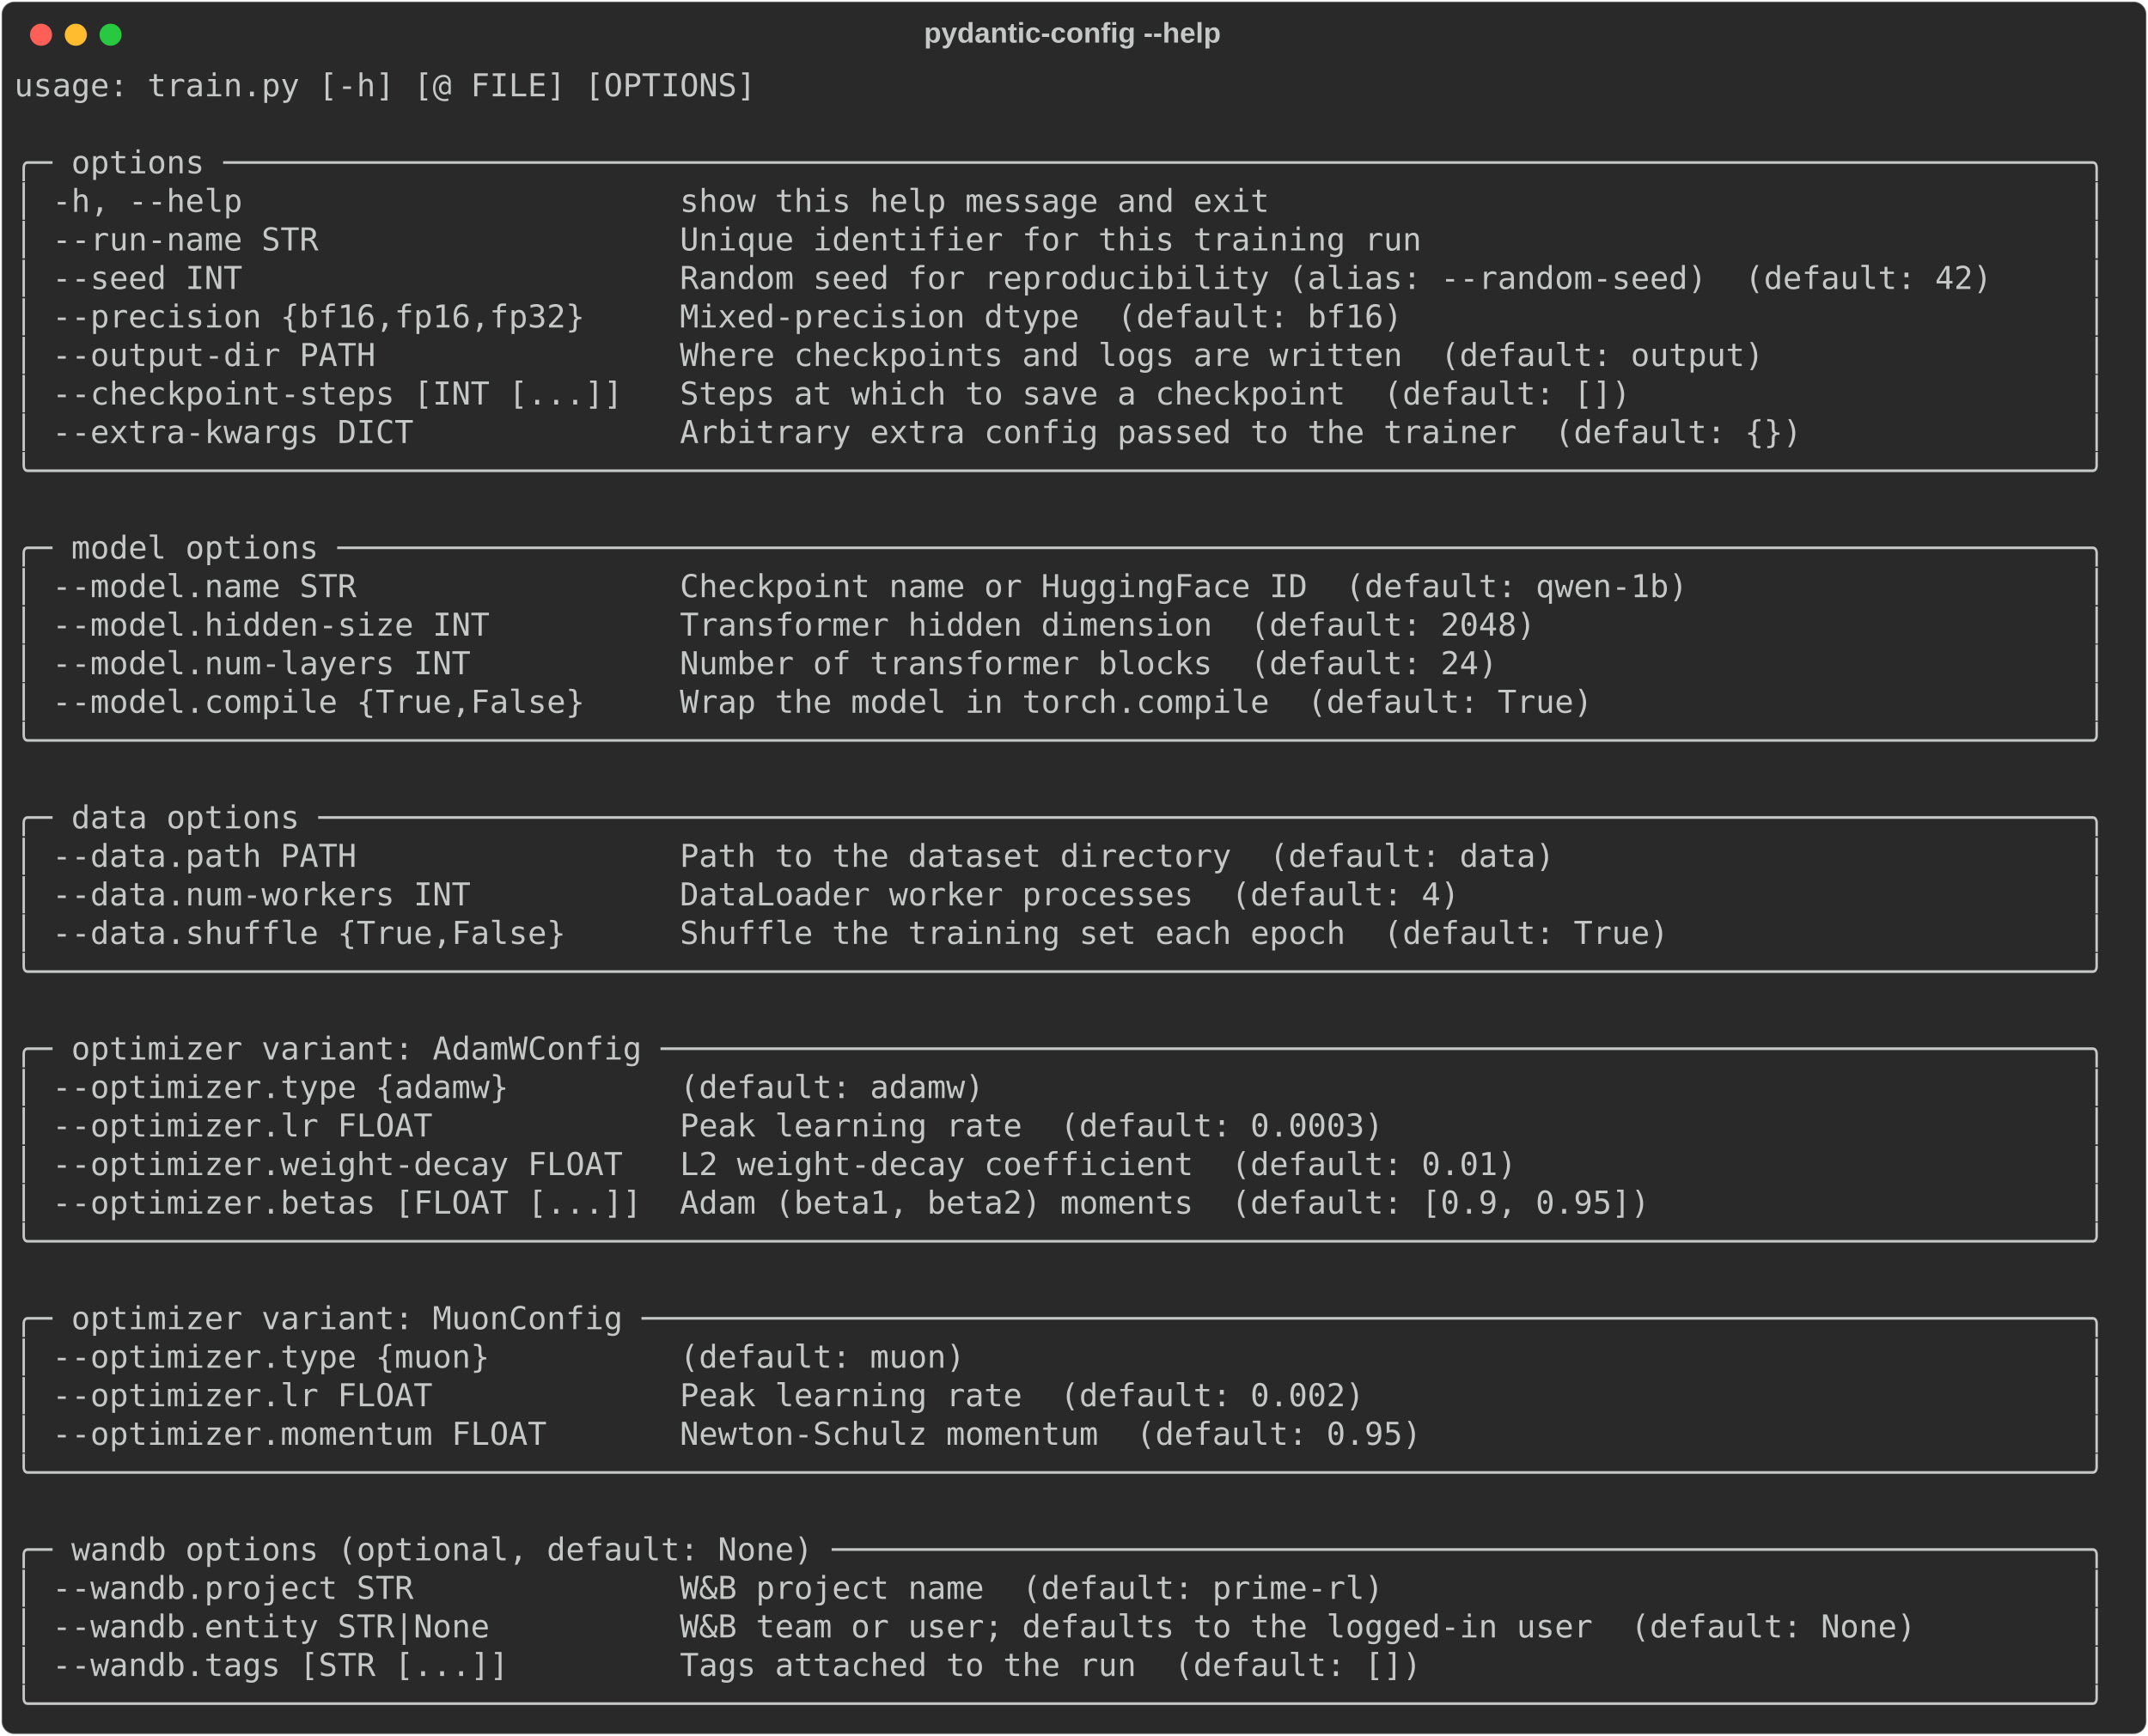
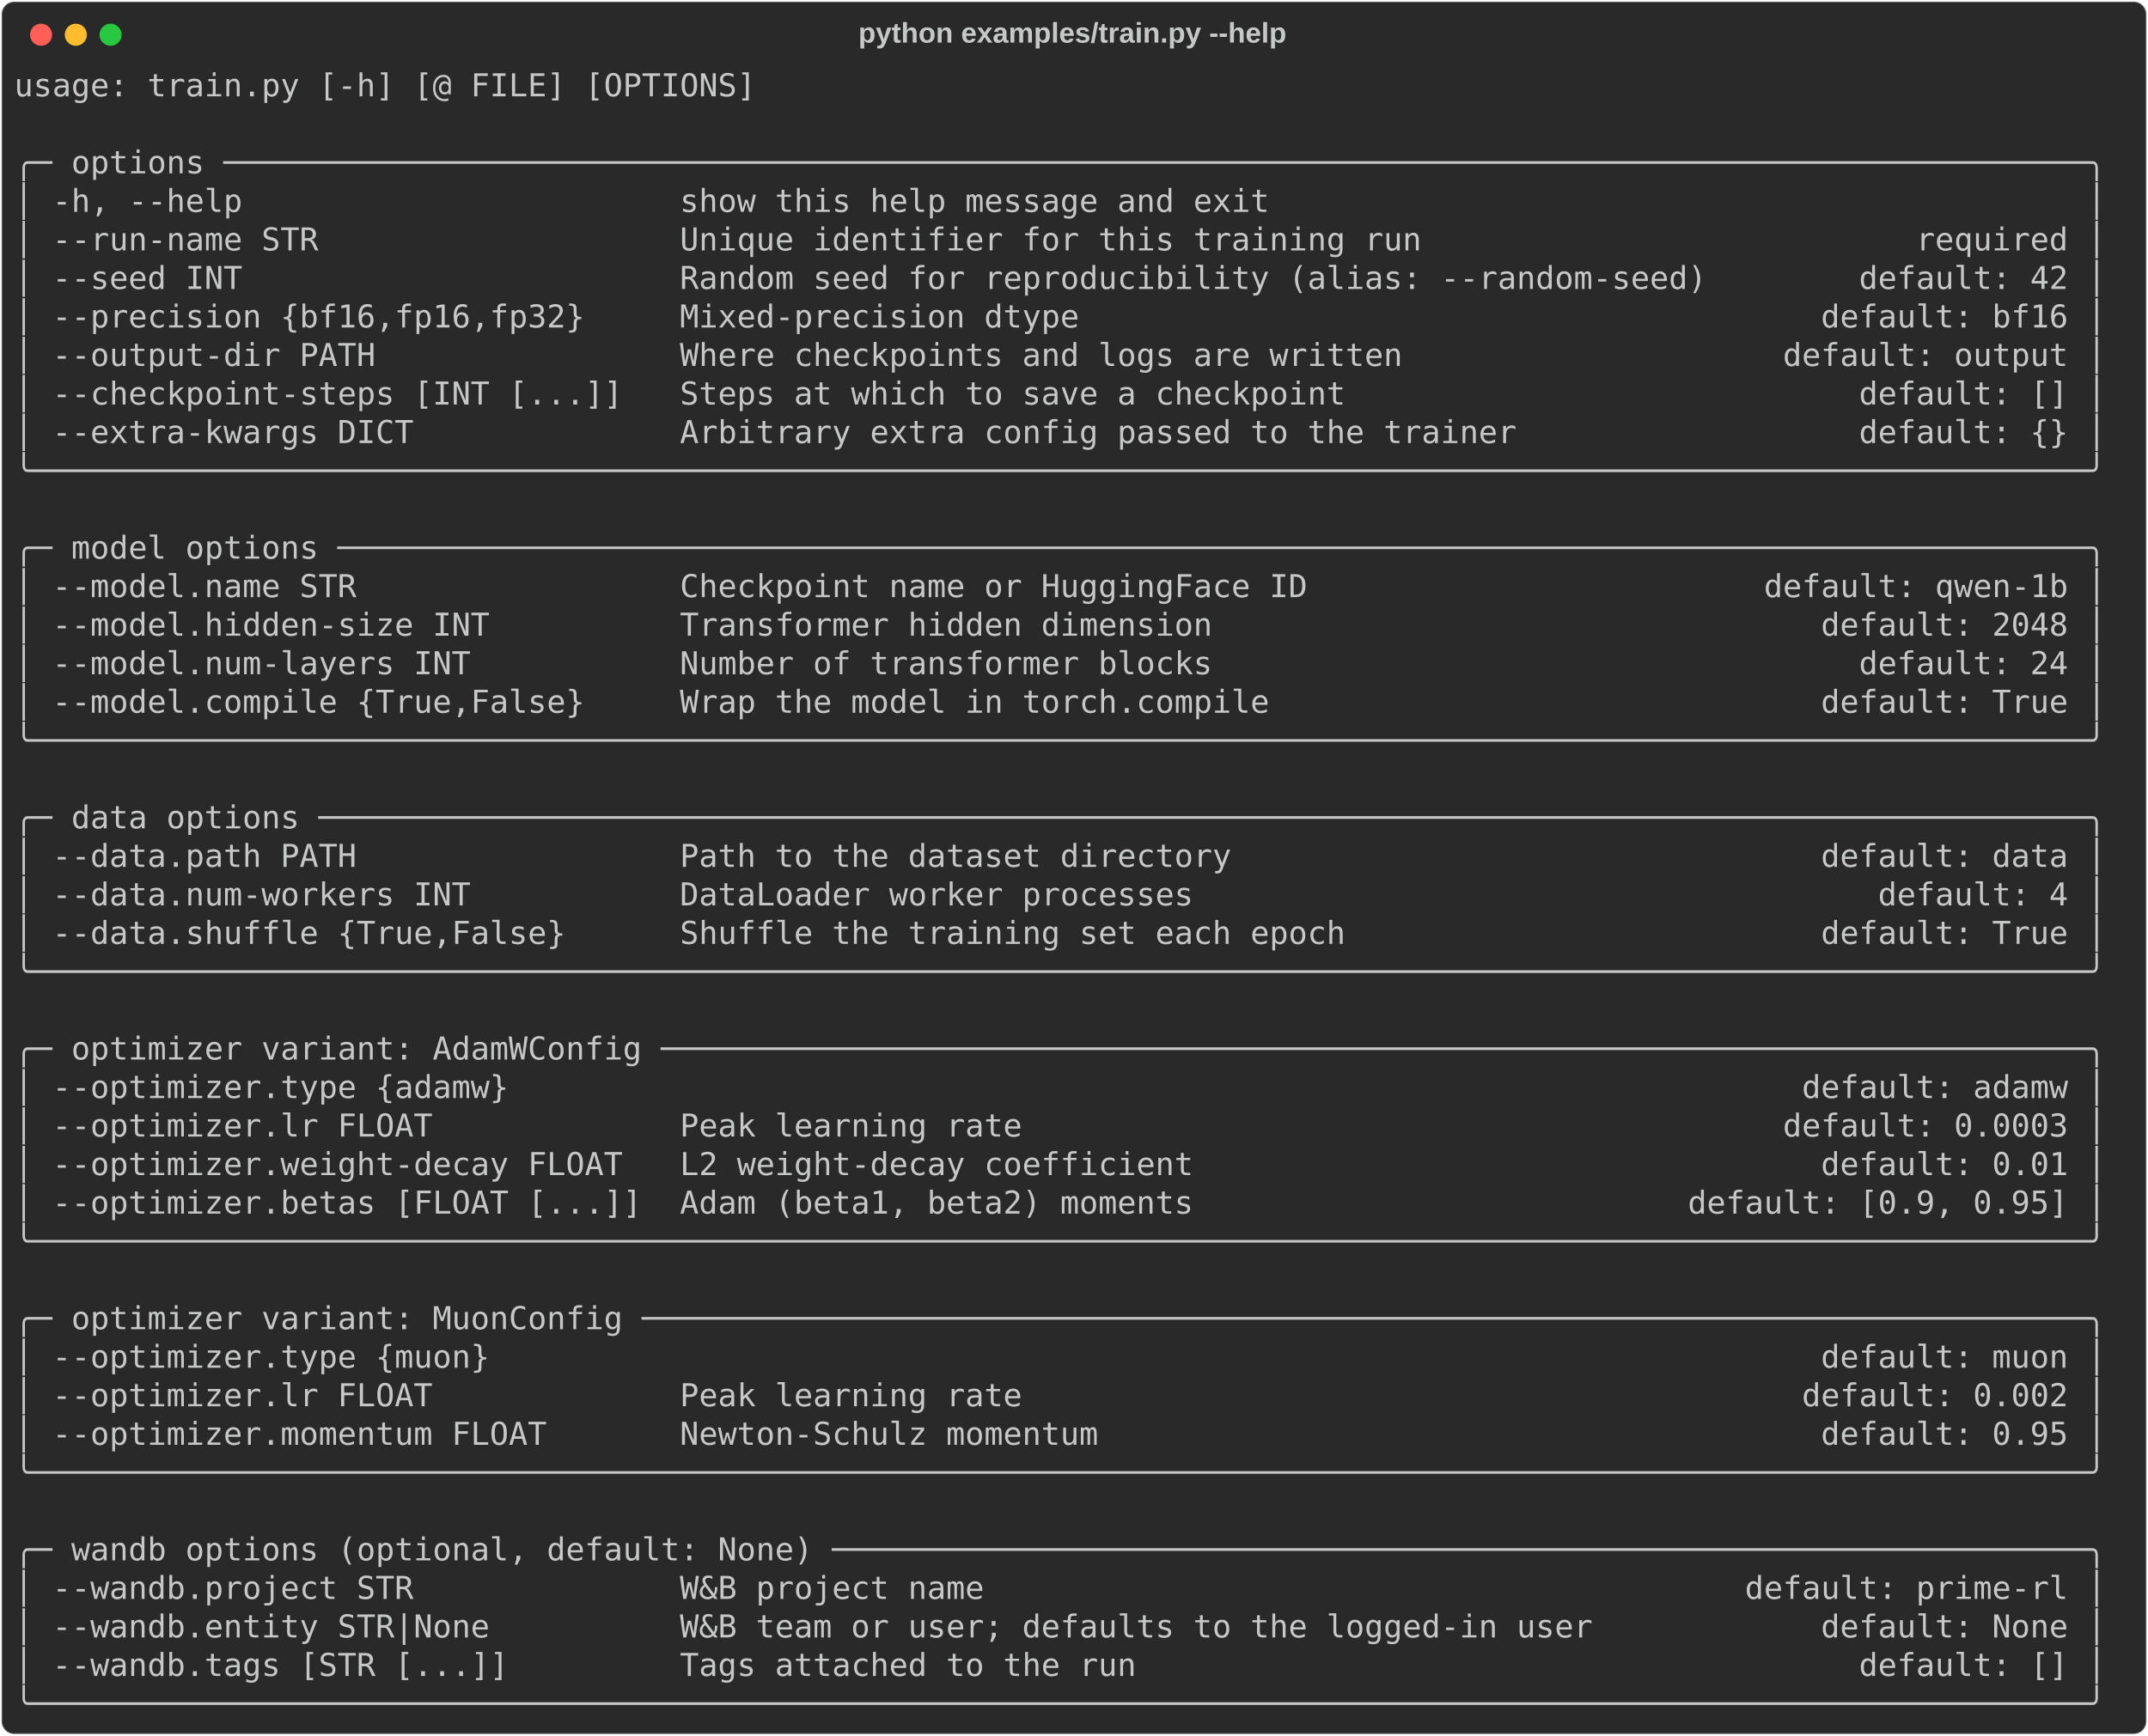
<svg xmlns="http://www.w3.org/2000/svg" class="rich-terminal" viewBox="0 0 1360 1099.2">
  <style>

    @font-face {
        font-family: "Fira Code";
        src: local("FiraCode-Regular"),
                url("https://cdnjs.cloudflare.com/ajax/libs/firacode/6.2.0/woff2/FiraCode-Regular.woff2") format("woff2"),
                url("https://cdnjs.cloudflare.com/ajax/libs/firacode/6.2.0/woff/FiraCode-Regular.woff") format("woff");
        font-style: normal;
        font-weight: 400;
    }
    @font-face {
        font-family: "Fira Code";
        src: local("FiraCode-Bold"),
                url("https://cdnjs.cloudflare.com/ajax/libs/firacode/6.2.0/woff2/FiraCode-Bold.woff2") format("woff2"),
                url("https://cdnjs.cloudflare.com/ajax/libs/firacode/6.2.0/woff/FiraCode-Bold.woff") format("woff");
        font-style: bold;
        font-weight: 700;
    }

-     .terminal-1500808924-matrix {
+     .terminal-2195950413-matrix {
        font-family: Fira Code, monospace;
        font-size: 20px;
        line-height: 24.4px;
        font-variant-east-asian: full-width;
    }

-     .terminal-1500808924-title {
+     .terminal-2195950413-title {
        font-size: 18px;
        font-weight: bold;
        font-family: arial;
    }

-     .terminal-1500808924-r1 { fill: #c5c8c6 }
+     .terminal-2195950413-r1 { fill: #c5c8c6 }
    </style>
  <defs>
-     <clipPath id="terminal-1500808924-clip-terminal">
+     <clipPath id="terminal-2195950413-clip-terminal">
      <rect x="0" y="0" width="1341.0" height="1048.2" />
    </clipPath>
-     <clipPath id="terminal-1500808924-line-0">
+     <clipPath id="terminal-2195950413-line-0">
      <rect x="0" y="1.5" width="1342" height="24.65" />
    </clipPath>
-     <clipPath id="terminal-1500808924-line-1">
+     <clipPath id="terminal-2195950413-line-1">
      <rect x="0" y="25.9" width="1342" height="24.65" />
    </clipPath>
-     <clipPath id="terminal-1500808924-line-2">
+     <clipPath id="terminal-2195950413-line-2">
      <rect x="0" y="50.3" width="1342" height="24.65" />
    </clipPath>
-     <clipPath id="terminal-1500808924-line-3">
+     <clipPath id="terminal-2195950413-line-3">
      <rect x="0" y="74.7" width="1342" height="24.65" />
    </clipPath>
-     <clipPath id="terminal-1500808924-line-4">
+     <clipPath id="terminal-2195950413-line-4">
      <rect x="0" y="99.1" width="1342" height="24.65" />
    </clipPath>
-     <clipPath id="terminal-1500808924-line-5">
+     <clipPath id="terminal-2195950413-line-5">
      <rect x="0" y="123.5" width="1342" height="24.65" />
    </clipPath>
-     <clipPath id="terminal-1500808924-line-6">
+     <clipPath id="terminal-2195950413-line-6">
      <rect x="0" y="147.9" width="1342" height="24.65" />
    </clipPath>
-     <clipPath id="terminal-1500808924-line-7">
+     <clipPath id="terminal-2195950413-line-7">
      <rect x="0" y="172.3" width="1342" height="24.65" />
    </clipPath>
-     <clipPath id="terminal-1500808924-line-8">
+     <clipPath id="terminal-2195950413-line-8">
      <rect x="0" y="196.7" width="1342" height="24.65" />
    </clipPath>
-     <clipPath id="terminal-1500808924-line-9">
+     <clipPath id="terminal-2195950413-line-9">
      <rect x="0" y="221.1" width="1342" height="24.65" />
    </clipPath>
-     <clipPath id="terminal-1500808924-line-10">
+     <clipPath id="terminal-2195950413-line-10">
      <rect x="0" y="245.5" width="1342" height="24.65" />
    </clipPath>
-     <clipPath id="terminal-1500808924-line-11">
+     <clipPath id="terminal-2195950413-line-11">
      <rect x="0" y="269.9" width="1342" height="24.65" />
    </clipPath>
-     <clipPath id="terminal-1500808924-line-12">
+     <clipPath id="terminal-2195950413-line-12">
      <rect x="0" y="294.3" width="1342" height="24.65" />
    </clipPath>
-     <clipPath id="terminal-1500808924-line-13">
+     <clipPath id="terminal-2195950413-line-13">
      <rect x="0" y="318.7" width="1342" height="24.65" />
    </clipPath>
-     <clipPath id="terminal-1500808924-line-14">
+     <clipPath id="terminal-2195950413-line-14">
      <rect x="0" y="343.1" width="1342" height="24.65" />
    </clipPath>
-     <clipPath id="terminal-1500808924-line-15">
+     <clipPath id="terminal-2195950413-line-15">
      <rect x="0" y="367.5" width="1342" height="24.65" />
    </clipPath>
-     <clipPath id="terminal-1500808924-line-16">
+     <clipPath id="terminal-2195950413-line-16">
      <rect x="0" y="391.9" width="1342" height="24.65" />
    </clipPath>
-     <clipPath id="terminal-1500808924-line-17">
+     <clipPath id="terminal-2195950413-line-17">
      <rect x="0" y="416.3" width="1342" height="24.65" />
    </clipPath>
-     <clipPath id="terminal-1500808924-line-18">
+     <clipPath id="terminal-2195950413-line-18">
      <rect x="0" y="440.7" width="1342" height="24.65" />
    </clipPath>
-     <clipPath id="terminal-1500808924-line-19">
+     <clipPath id="terminal-2195950413-line-19">
      <rect x="0" y="465.1" width="1342" height="24.65" />
    </clipPath>
-     <clipPath id="terminal-1500808924-line-20">
+     <clipPath id="terminal-2195950413-line-20">
      <rect x="0" y="489.5" width="1342" height="24.65" />
    </clipPath>
-     <clipPath id="terminal-1500808924-line-21">
+     <clipPath id="terminal-2195950413-line-21">
      <rect x="0" y="513.9" width="1342" height="24.65" />
    </clipPath>
-     <clipPath id="terminal-1500808924-line-22">
+     <clipPath id="terminal-2195950413-line-22">
      <rect x="0" y="538.3" width="1342" height="24.65" />
    </clipPath>
-     <clipPath id="terminal-1500808924-line-23">
+     <clipPath id="terminal-2195950413-line-23">
      <rect x="0" y="562.7" width="1342" height="24.65" />
    </clipPath>
-     <clipPath id="terminal-1500808924-line-24">
+     <clipPath id="terminal-2195950413-line-24">
      <rect x="0" y="587.1" width="1342" height="24.65" />
    </clipPath>
-     <clipPath id="terminal-1500808924-line-25">
+     <clipPath id="terminal-2195950413-line-25">
      <rect x="0" y="611.5" width="1342" height="24.65" />
    </clipPath>
-     <clipPath id="terminal-1500808924-line-26">
+     <clipPath id="terminal-2195950413-line-26">
      <rect x="0" y="635.9" width="1342" height="24.65" />
    </clipPath>
-     <clipPath id="terminal-1500808924-line-27">
+     <clipPath id="terminal-2195950413-line-27">
      <rect x="0" y="660.3" width="1342" height="24.65" />
    </clipPath>
-     <clipPath id="terminal-1500808924-line-28">
+     <clipPath id="terminal-2195950413-line-28">
      <rect x="0" y="684.7" width="1342" height="24.65" />
    </clipPath>
-     <clipPath id="terminal-1500808924-line-29">
+     <clipPath id="terminal-2195950413-line-29">
      <rect x="0" y="709.1" width="1342" height="24.65" />
    </clipPath>
-     <clipPath id="terminal-1500808924-line-30">
+     <clipPath id="terminal-2195950413-line-30">
      <rect x="0" y="733.5" width="1342" height="24.65" />
    </clipPath>
-     <clipPath id="terminal-1500808924-line-31">
+     <clipPath id="terminal-2195950413-line-31">
      <rect x="0" y="757.9" width="1342" height="24.65" />
    </clipPath>
-     <clipPath id="terminal-1500808924-line-32">
+     <clipPath id="terminal-2195950413-line-32">
      <rect x="0" y="782.3" width="1342" height="24.65" />
    </clipPath>
-     <clipPath id="terminal-1500808924-line-33">
+     <clipPath id="terminal-2195950413-line-33">
      <rect x="0" y="806.7" width="1342" height="24.65" />
    </clipPath>
-     <clipPath id="terminal-1500808924-line-34">
+     <clipPath id="terminal-2195950413-line-34">
      <rect x="0" y="831.1" width="1342" height="24.65" />
    </clipPath>
-     <clipPath id="terminal-1500808924-line-35">
+     <clipPath id="terminal-2195950413-line-35">
      <rect x="0" y="855.5" width="1342" height="24.65" />
    </clipPath>
-     <clipPath id="terminal-1500808924-line-36">
+     <clipPath id="terminal-2195950413-line-36">
      <rect x="0" y="879.9" width="1342" height="24.65" />
    </clipPath>
-     <clipPath id="terminal-1500808924-line-37">
+     <clipPath id="terminal-2195950413-line-37">
      <rect x="0" y="904.3" width="1342" height="24.65" />
    </clipPath>
-     <clipPath id="terminal-1500808924-line-38">
+     <clipPath id="terminal-2195950413-line-38">
      <rect x="0" y="928.7" width="1342" height="24.65" />
    </clipPath>
-     <clipPath id="terminal-1500808924-line-39">
+     <clipPath id="terminal-2195950413-line-39">
      <rect x="0" y="953.1" width="1342" height="24.65" />
    </clipPath>
-     <clipPath id="terminal-1500808924-line-40">
+     <clipPath id="terminal-2195950413-line-40">
      <rect x="0" y="977.5" width="1342" height="24.65" />
    </clipPath>
-     <clipPath id="terminal-1500808924-line-41">
+     <clipPath id="terminal-2195950413-line-41">
      <rect x="0" y="1001.9" width="1342" height="24.65" />
    </clipPath>
  </defs>
  <rect fill="#292929" stroke="rgba(255,255,255,0.35)" stroke-width="1" x="1" y="1" width="1358" height="1097.2" rx="8" />
-   <text class="terminal-1500808924-title" fill="#c5c8c6" text-anchor="middle" x="679" y="27">pydantic-config --help</text>
+   <text class="terminal-2195950413-title" fill="#c5c8c6" text-anchor="middle" x="679" y="27">python examples/train.py --help</text>
  <g transform="translate(26,22)">
    <circle cx="0" cy="0" r="7" fill="#ff5f57" />
    <circle cx="22" cy="0" r="7" fill="#febc2e" />
    <circle cx="44" cy="0" r="7" fill="#28c840" />
  </g>
-   <g transform="translate(9, 41)" clip-path="url(#terminal-1500808924-clip-terminal)">
-     <g class="terminal-1500808924-matrix">
-       <text class="terminal-1500808924-r1" x="0" y="20" textLength="475.8" clip-path="url(#terminal-1500808924-line-0)">usage: train.py [-h] [@ FILE] [OPTIONS]</text>
-       <text class="terminal-1500808924-r1" x="1342" y="20" textLength="12.2" clip-path="url(#terminal-1500808924-line-0)">
- </text>
-       <text class="terminal-1500808924-r1" x="1342" y="44.4" textLength="12.2" clip-path="url(#terminal-1500808924-line-1)">
- </text>
-       <text class="terminal-1500808924-r1" x="0" y="68.8" textLength="1342" clip-path="url(#terminal-1500808924-line-2)">╭─ options ──────────────────────────────────────────────────────────────────────────────────────────────────╮</text>
-       <text class="terminal-1500808924-r1" x="1342" y="68.8" textLength="12.2" clip-path="url(#terminal-1500808924-line-2)">
- </text>
-       <text class="terminal-1500808924-r1" x="0" y="93.2" textLength="1342" clip-path="url(#terminal-1500808924-line-3)">│ -h, --help                       show this help message and exit                                           │</text>
-       <text class="terminal-1500808924-r1" x="1342" y="93.2" textLength="12.2" clip-path="url(#terminal-1500808924-line-3)">
- </text>
-       <text class="terminal-1500808924-r1" x="0" y="117.6" textLength="1342" clip-path="url(#terminal-1500808924-line-4)">│ --run-name STR                   Unique identifier for this training run                                   │</text>
-       <text class="terminal-1500808924-r1" x="1342" y="117.6" textLength="12.2" clip-path="url(#terminal-1500808924-line-4)">
- </text>
-       <text class="terminal-1500808924-r1" x="0" y="142" textLength="1342" clip-path="url(#terminal-1500808924-line-5)">│ --seed INT                       Random seed for reproducibility (alias: --random-seed)  (default: 42)     │</text>
-       <text class="terminal-1500808924-r1" x="1342" y="142" textLength="12.2" clip-path="url(#terminal-1500808924-line-5)">
- </text>
-       <text class="terminal-1500808924-r1" x="0" y="166.4" textLength="1342" clip-path="url(#terminal-1500808924-line-6)">│ --precision {bf16,fp16,fp32}     Mixed-precision dtype  (default: bf16)                                    │</text>
-       <text class="terminal-1500808924-r1" x="1342" y="166.4" textLength="12.2" clip-path="url(#terminal-1500808924-line-6)">
- </text>
-       <text class="terminal-1500808924-r1" x="0" y="190.8" textLength="1342" clip-path="url(#terminal-1500808924-line-7)">│ --output-dir PATH                Where checkpoints and logs are written  (default: output)                 │</text>
-       <text class="terminal-1500808924-r1" x="1342" y="190.8" textLength="12.2" clip-path="url(#terminal-1500808924-line-7)">
- </text>
-       <text class="terminal-1500808924-r1" x="0" y="215.2" textLength="1342" clip-path="url(#terminal-1500808924-line-8)">│ --checkpoint-steps [INT [...]]   Steps at which to save a checkpoint  (default: [])                        │</text>
-       <text class="terminal-1500808924-r1" x="1342" y="215.2" textLength="12.2" clip-path="url(#terminal-1500808924-line-8)">
- </text>
-       <text class="terminal-1500808924-r1" x="0" y="239.6" textLength="1342" clip-path="url(#terminal-1500808924-line-9)">│ --extra-kwargs DICT              Arbitrary extra config passed to the trainer  (default: {})               │</text>
-       <text class="terminal-1500808924-r1" x="1342" y="239.6" textLength="12.2" clip-path="url(#terminal-1500808924-line-9)">
- </text>
-       <text class="terminal-1500808924-r1" x="0" y="264" textLength="1342" clip-path="url(#terminal-1500808924-line-10)">╰────────────────────────────────────────────────────────────────────────────────────────────────────────────╯</text>
-       <text class="terminal-1500808924-r1" x="1342" y="264" textLength="12.2" clip-path="url(#terminal-1500808924-line-10)">
- </text>
-       <text class="terminal-1500808924-r1" x="1342" y="288.4" textLength="12.2" clip-path="url(#terminal-1500808924-line-11)">
- </text>
-       <text class="terminal-1500808924-r1" x="0" y="312.8" textLength="1342" clip-path="url(#terminal-1500808924-line-12)">╭─ model options ────────────────────────────────────────────────────────────────────────────────────────────╮</text>
-       <text class="terminal-1500808924-r1" x="1342" y="312.8" textLength="12.2" clip-path="url(#terminal-1500808924-line-12)">
- </text>
-       <text class="terminal-1500808924-r1" x="0" y="337.2" textLength="1342" clip-path="url(#terminal-1500808924-line-13)">│ --model.name STR                 Checkpoint name or HuggingFace ID  (default: qwen-1b)                     │</text>
-       <text class="terminal-1500808924-r1" x="1342" y="337.2" textLength="12.2" clip-path="url(#terminal-1500808924-line-13)">
- </text>
-       <text class="terminal-1500808924-r1" x="0" y="361.6" textLength="1342" clip-path="url(#terminal-1500808924-line-14)">│ --model.hidden-size INT          Transformer hidden dimension  (default: 2048)                             │</text>
-       <text class="terminal-1500808924-r1" x="1342" y="361.6" textLength="12.2" clip-path="url(#terminal-1500808924-line-14)">
- </text>
-       <text class="terminal-1500808924-r1" x="0" y="386" textLength="1342" clip-path="url(#terminal-1500808924-line-15)">│ --model.num-layers INT           Number of transformer blocks  (default: 24)                               │</text>
-       <text class="terminal-1500808924-r1" x="1342" y="386" textLength="12.2" clip-path="url(#terminal-1500808924-line-15)">
- </text>
-       <text class="terminal-1500808924-r1" x="0" y="410.4" textLength="1342" clip-path="url(#terminal-1500808924-line-16)">│ --model.compile {True,False}     Wrap the model in torch.compile  (default: True)                          │</text>
-       <text class="terminal-1500808924-r1" x="1342" y="410.4" textLength="12.2" clip-path="url(#terminal-1500808924-line-16)">
- </text>
-       <text class="terminal-1500808924-r1" x="0" y="434.8" textLength="1342" clip-path="url(#terminal-1500808924-line-17)">╰────────────────────────────────────────────────────────────────────────────────────────────────────────────╯</text>
-       <text class="terminal-1500808924-r1" x="1342" y="434.8" textLength="12.2" clip-path="url(#terminal-1500808924-line-17)">
- </text>
-       <text class="terminal-1500808924-r1" x="1342" y="459.2" textLength="12.2" clip-path="url(#terminal-1500808924-line-18)">
- </text>
-       <text class="terminal-1500808924-r1" x="0" y="483.6" textLength="1342" clip-path="url(#terminal-1500808924-line-19)">╭─ data options ─────────────────────────────────────────────────────────────────────────────────────────────╮</text>
-       <text class="terminal-1500808924-r1" x="1342" y="483.6" textLength="12.2" clip-path="url(#terminal-1500808924-line-19)">
- </text>
-       <text class="terminal-1500808924-r1" x="0" y="508" textLength="1342" clip-path="url(#terminal-1500808924-line-20)">│ --data.path PATH                 Path to the dataset directory  (default: data)                            │</text>
-       <text class="terminal-1500808924-r1" x="1342" y="508" textLength="12.2" clip-path="url(#terminal-1500808924-line-20)">
- </text>
-       <text class="terminal-1500808924-r1" x="0" y="532.4" textLength="1342" clip-path="url(#terminal-1500808924-line-21)">│ --data.num-workers INT           DataLoader worker processes  (default: 4)                                 │</text>
-       <text class="terminal-1500808924-r1" x="1342" y="532.4" textLength="12.2" clip-path="url(#terminal-1500808924-line-21)">
- </text>
-       <text class="terminal-1500808924-r1" x="0" y="556.8" textLength="1342" clip-path="url(#terminal-1500808924-line-22)">│ --data.shuffle {True,False}      Shuffle the training set each epoch  (default: True)                      │</text>
-       <text class="terminal-1500808924-r1" x="1342" y="556.8" textLength="12.2" clip-path="url(#terminal-1500808924-line-22)">
- </text>
-       <text class="terminal-1500808924-r1" x="0" y="581.2" textLength="1342" clip-path="url(#terminal-1500808924-line-23)">╰────────────────────────────────────────────────────────────────────────────────────────────────────────────╯</text>
-       <text class="terminal-1500808924-r1" x="1342" y="581.2" textLength="12.2" clip-path="url(#terminal-1500808924-line-23)">
- </text>
-       <text class="terminal-1500808924-r1" x="1342" y="605.6" textLength="12.2" clip-path="url(#terminal-1500808924-line-24)">
- </text>
-       <text class="terminal-1500808924-r1" x="0" y="630" textLength="1342" clip-path="url(#terminal-1500808924-line-25)">╭─ optimizer variant: AdamWConfig ───────────────────────────────────────────────────────────────────────────╮</text>
-       <text class="terminal-1500808924-r1" x="1342" y="630" textLength="12.2" clip-path="url(#terminal-1500808924-line-25)">
- </text>
-       <text class="terminal-1500808924-r1" x="0" y="654.4" textLength="1342" clip-path="url(#terminal-1500808924-line-26)">│ --optimizer.type {adamw}         (default: adamw)                                                          │</text>
-       <text class="terminal-1500808924-r1" x="1342" y="654.4" textLength="12.2" clip-path="url(#terminal-1500808924-line-26)">
- </text>
-       <text class="terminal-1500808924-r1" x="0" y="678.8" textLength="1342" clip-path="url(#terminal-1500808924-line-27)">│ --optimizer.lr FLOAT             Peak learning rate  (default: 0.0003)                                     │</text>
-       <text class="terminal-1500808924-r1" x="1342" y="678.8" textLength="12.2" clip-path="url(#terminal-1500808924-line-27)">
- </text>
-       <text class="terminal-1500808924-r1" x="0" y="703.2" textLength="1342" clip-path="url(#terminal-1500808924-line-28)">│ --optimizer.weight-decay FLOAT   L2 weight-decay coefficient  (default: 0.01)                              │</text>
-       <text class="terminal-1500808924-r1" x="1342" y="703.2" textLength="12.2" clip-path="url(#terminal-1500808924-line-28)">
- </text>
-       <text class="terminal-1500808924-r1" x="0" y="727.6" textLength="1342" clip-path="url(#terminal-1500808924-line-29)">│ --optimizer.betas [FLOAT [...]]  Adam (beta1, beta2) moments  (default: [0.9, 0.95])                       │</text>
-       <text class="terminal-1500808924-r1" x="1342" y="727.6" textLength="12.2" clip-path="url(#terminal-1500808924-line-29)">
- </text>
-       <text class="terminal-1500808924-r1" x="0" y="752" textLength="1342" clip-path="url(#terminal-1500808924-line-30)">╰────────────────────────────────────────────────────────────────────────────────────────────────────────────╯</text>
-       <text class="terminal-1500808924-r1" x="1342" y="752" textLength="12.2" clip-path="url(#terminal-1500808924-line-30)">
- </text>
-       <text class="terminal-1500808924-r1" x="1342" y="776.4" textLength="12.2" clip-path="url(#terminal-1500808924-line-31)">
- </text>
-       <text class="terminal-1500808924-r1" x="0" y="800.8" textLength="1342" clip-path="url(#terminal-1500808924-line-32)">╭─ optimizer variant: MuonConfig ────────────────────────────────────────────────────────────────────────────╮</text>
-       <text class="terminal-1500808924-r1" x="1342" y="800.8" textLength="12.2" clip-path="url(#terminal-1500808924-line-32)">
- </text>
-       <text class="terminal-1500808924-r1" x="0" y="825.2" textLength="1342" clip-path="url(#terminal-1500808924-line-33)">│ --optimizer.type {muon}          (default: muon)                                                           │</text>
-       <text class="terminal-1500808924-r1" x="1342" y="825.2" textLength="12.2" clip-path="url(#terminal-1500808924-line-33)">
- </text>
-       <text class="terminal-1500808924-r1" x="0" y="849.6" textLength="1342" clip-path="url(#terminal-1500808924-line-34)">│ --optimizer.lr FLOAT             Peak learning rate  (default: 0.002)                                      │</text>
-       <text class="terminal-1500808924-r1" x="1342" y="849.6" textLength="12.2" clip-path="url(#terminal-1500808924-line-34)">
- </text>
-       <text class="terminal-1500808924-r1" x="0" y="874" textLength="1342" clip-path="url(#terminal-1500808924-line-35)">│ --optimizer.momentum FLOAT       Newton-Schulz momentum  (default: 0.95)                                   │</text>
-       <text class="terminal-1500808924-r1" x="1342" y="874" textLength="12.2" clip-path="url(#terminal-1500808924-line-35)">
- </text>
-       <text class="terminal-1500808924-r1" x="0" y="898.4" textLength="1342" clip-path="url(#terminal-1500808924-line-36)">╰────────────────────────────────────────────────────────────────────────────────────────────────────────────╯</text>
-       <text class="terminal-1500808924-r1" x="1342" y="898.4" textLength="12.2" clip-path="url(#terminal-1500808924-line-36)">
- </text>
-       <text class="terminal-1500808924-r1" x="1342" y="922.8" textLength="12.2" clip-path="url(#terminal-1500808924-line-37)">
- </text>
-       <text class="terminal-1500808924-r1" x="0" y="947.2" textLength="1342" clip-path="url(#terminal-1500808924-line-38)">╭─ wandb options (optional, default: None) ──────────────────────────────────────────────────────────────────╮</text>
-       <text class="terminal-1500808924-r1" x="1342" y="947.2" textLength="12.2" clip-path="url(#terminal-1500808924-line-38)">
- </text>
-       <text class="terminal-1500808924-r1" x="0" y="971.6" textLength="1342" clip-path="url(#terminal-1500808924-line-39)">│ --wandb.project STR              W&amp;B project name  (default: prime-rl)                                     │</text>
-       <text class="terminal-1500808924-r1" x="1342" y="971.6" textLength="12.2" clip-path="url(#terminal-1500808924-line-39)">
- </text>
-       <text class="terminal-1500808924-r1" x="0" y="996" textLength="1342" clip-path="url(#terminal-1500808924-line-40)">│ --wandb.entity STR|None          W&amp;B team or user; defaults to the logged-in user  (default: None)         │</text>
-       <text class="terminal-1500808924-r1" x="1342" y="996" textLength="12.2" clip-path="url(#terminal-1500808924-line-40)">
- </text>
-       <text class="terminal-1500808924-r1" x="0" y="1020.4" textLength="1342" clip-path="url(#terminal-1500808924-line-41)">│ --wandb.tags [STR [...]]         Tags attached to the run  (default: [])                                   │</text>
-       <text class="terminal-1500808924-r1" x="1342" y="1020.4" textLength="12.2" clip-path="url(#terminal-1500808924-line-41)">
- </text>
-       <text class="terminal-1500808924-r1" x="0" y="1044.8" textLength="1342" clip-path="url(#terminal-1500808924-line-42)">╰────────────────────────────────────────────────────────────────────────────────────────────────────────────╯</text>
-       <text class="terminal-1500808924-r1" x="1342" y="1044.8" textLength="12.2" clip-path="url(#terminal-1500808924-line-42)">
+   <g transform="translate(9, 41)" clip-path="url(#terminal-2195950413-clip-terminal)">
+     <g class="terminal-2195950413-matrix">
+       <text class="terminal-2195950413-r1" x="0" y="20" textLength="475.8" clip-path="url(#terminal-2195950413-line-0)">usage: train.py [-h] [@ FILE] [OPTIONS]</text>
+       <text class="terminal-2195950413-r1" x="1342" y="20" textLength="12.2" clip-path="url(#terminal-2195950413-line-0)">
+ </text>
+       <text class="terminal-2195950413-r1" x="1342" y="44.4" textLength="12.2" clip-path="url(#terminal-2195950413-line-1)">
+ </text>
+       <text class="terminal-2195950413-r1" x="0" y="68.8" textLength="1342" clip-path="url(#terminal-2195950413-line-2)">╭─ options ──────────────────────────────────────────────────────────────────────────────────────────────────╮</text>
+       <text class="terminal-2195950413-r1" x="1342" y="68.8" textLength="12.2" clip-path="url(#terminal-2195950413-line-2)">
+ </text>
+       <text class="terminal-2195950413-r1" x="0" y="93.2" textLength="1342" clip-path="url(#terminal-2195950413-line-3)">│ -h, --help                       show this help message and exit                                           │</text>
+       <text class="terminal-2195950413-r1" x="1342" y="93.2" textLength="12.2" clip-path="url(#terminal-2195950413-line-3)">
+ </text>
+       <text class="terminal-2195950413-r1" x="0" y="117.6" textLength="1342" clip-path="url(#terminal-2195950413-line-4)">│ --run-name STR                   Unique identifier for this training run                          required │</text>
+       <text class="terminal-2195950413-r1" x="1342" y="117.6" textLength="12.2" clip-path="url(#terminal-2195950413-line-4)">
+ </text>
+       <text class="terminal-2195950413-r1" x="0" y="142" textLength="1342" clip-path="url(#terminal-2195950413-line-5)">│ --seed INT                       Random seed for reproducibility (alias: --random-seed)        default: 42 │</text>
+       <text class="terminal-2195950413-r1" x="1342" y="142" textLength="12.2" clip-path="url(#terminal-2195950413-line-5)">
+ </text>
+       <text class="terminal-2195950413-r1" x="0" y="166.4" textLength="1342" clip-path="url(#terminal-2195950413-line-6)">│ --precision {bf16,fp16,fp32}     Mixed-precision dtype                                       default: bf16 │</text>
+       <text class="terminal-2195950413-r1" x="1342" y="166.4" textLength="12.2" clip-path="url(#terminal-2195950413-line-6)">
+ </text>
+       <text class="terminal-2195950413-r1" x="0" y="190.8" textLength="1342" clip-path="url(#terminal-2195950413-line-7)">│ --output-dir PATH                Where checkpoints and logs are written                    default: output │</text>
+       <text class="terminal-2195950413-r1" x="1342" y="190.8" textLength="12.2" clip-path="url(#terminal-2195950413-line-7)">
+ </text>
+       <text class="terminal-2195950413-r1" x="0" y="215.2" textLength="1342" clip-path="url(#terminal-2195950413-line-8)">│ --checkpoint-steps [INT [...]]   Steps at which to save a checkpoint                           default: [] │</text>
+       <text class="terminal-2195950413-r1" x="1342" y="215.2" textLength="12.2" clip-path="url(#terminal-2195950413-line-8)">
+ </text>
+       <text class="terminal-2195950413-r1" x="0" y="239.6" textLength="1342" clip-path="url(#terminal-2195950413-line-9)">│ --extra-kwargs DICT              Arbitrary extra config passed to the trainer                  default: {} │</text>
+       <text class="terminal-2195950413-r1" x="1342" y="239.6" textLength="12.2" clip-path="url(#terminal-2195950413-line-9)">
+ </text>
+       <text class="terminal-2195950413-r1" x="0" y="264" textLength="1342" clip-path="url(#terminal-2195950413-line-10)">╰────────────────────────────────────────────────────────────────────────────────────────────────────────────╯</text>
+       <text class="terminal-2195950413-r1" x="1342" y="264" textLength="12.2" clip-path="url(#terminal-2195950413-line-10)">
+ </text>
+       <text class="terminal-2195950413-r1" x="1342" y="288.4" textLength="12.2" clip-path="url(#terminal-2195950413-line-11)">
+ </text>
+       <text class="terminal-2195950413-r1" x="0" y="312.8" textLength="1342" clip-path="url(#terminal-2195950413-line-12)">╭─ model options ────────────────────────────────────────────────────────────────────────────────────────────╮</text>
+       <text class="terminal-2195950413-r1" x="1342" y="312.8" textLength="12.2" clip-path="url(#terminal-2195950413-line-12)">
+ </text>
+       <text class="terminal-2195950413-r1" x="0" y="337.2" textLength="1342" clip-path="url(#terminal-2195950413-line-13)">│ --model.name STR                 Checkpoint name or HuggingFace ID                        default: qwen-1b │</text>
+       <text class="terminal-2195950413-r1" x="1342" y="337.2" textLength="12.2" clip-path="url(#terminal-2195950413-line-13)">
+ </text>
+       <text class="terminal-2195950413-r1" x="0" y="361.6" textLength="1342" clip-path="url(#terminal-2195950413-line-14)">│ --model.hidden-size INT          Transformer hidden dimension                                default: 2048 │</text>
+       <text class="terminal-2195950413-r1" x="1342" y="361.6" textLength="12.2" clip-path="url(#terminal-2195950413-line-14)">
+ </text>
+       <text class="terminal-2195950413-r1" x="0" y="386" textLength="1342" clip-path="url(#terminal-2195950413-line-15)">│ --model.num-layers INT           Number of transformer blocks                                  default: 24 │</text>
+       <text class="terminal-2195950413-r1" x="1342" y="386" textLength="12.2" clip-path="url(#terminal-2195950413-line-15)">
+ </text>
+       <text class="terminal-2195950413-r1" x="0" y="410.4" textLength="1342" clip-path="url(#terminal-2195950413-line-16)">│ --model.compile {True,False}     Wrap the model in torch.compile                             default: True │</text>
+       <text class="terminal-2195950413-r1" x="1342" y="410.4" textLength="12.2" clip-path="url(#terminal-2195950413-line-16)">
+ </text>
+       <text class="terminal-2195950413-r1" x="0" y="434.8" textLength="1342" clip-path="url(#terminal-2195950413-line-17)">╰────────────────────────────────────────────────────────────────────────────────────────────────────────────╯</text>
+       <text class="terminal-2195950413-r1" x="1342" y="434.8" textLength="12.2" clip-path="url(#terminal-2195950413-line-17)">
+ </text>
+       <text class="terminal-2195950413-r1" x="1342" y="459.2" textLength="12.2" clip-path="url(#terminal-2195950413-line-18)">
+ </text>
+       <text class="terminal-2195950413-r1" x="0" y="483.6" textLength="1342" clip-path="url(#terminal-2195950413-line-19)">╭─ data options ─────────────────────────────────────────────────────────────────────────────────────────────╮</text>
+       <text class="terminal-2195950413-r1" x="1342" y="483.6" textLength="12.2" clip-path="url(#terminal-2195950413-line-19)">
+ </text>
+       <text class="terminal-2195950413-r1" x="0" y="508" textLength="1342" clip-path="url(#terminal-2195950413-line-20)">│ --data.path PATH                 Path to the dataset directory                               default: data │</text>
+       <text class="terminal-2195950413-r1" x="1342" y="508" textLength="12.2" clip-path="url(#terminal-2195950413-line-20)">
+ </text>
+       <text class="terminal-2195950413-r1" x="0" y="532.4" textLength="1342" clip-path="url(#terminal-2195950413-line-21)">│ --data.num-workers INT           DataLoader worker processes                                    default: 4 │</text>
+       <text class="terminal-2195950413-r1" x="1342" y="532.4" textLength="12.2" clip-path="url(#terminal-2195950413-line-21)">
+ </text>
+       <text class="terminal-2195950413-r1" x="0" y="556.8" textLength="1342" clip-path="url(#terminal-2195950413-line-22)">│ --data.shuffle {True,False}      Shuffle the training set each epoch                         default: True │</text>
+       <text class="terminal-2195950413-r1" x="1342" y="556.8" textLength="12.2" clip-path="url(#terminal-2195950413-line-22)">
+ </text>
+       <text class="terminal-2195950413-r1" x="0" y="581.2" textLength="1342" clip-path="url(#terminal-2195950413-line-23)">╰────────────────────────────────────────────────────────────────────────────────────────────────────────────╯</text>
+       <text class="terminal-2195950413-r1" x="1342" y="581.2" textLength="12.2" clip-path="url(#terminal-2195950413-line-23)">
+ </text>
+       <text class="terminal-2195950413-r1" x="1342" y="605.6" textLength="12.2" clip-path="url(#terminal-2195950413-line-24)">
+ </text>
+       <text class="terminal-2195950413-r1" x="0" y="630" textLength="1342" clip-path="url(#terminal-2195950413-line-25)">╭─ optimizer variant: AdamWConfig ───────────────────────────────────────────────────────────────────────────╮</text>
+       <text class="terminal-2195950413-r1" x="1342" y="630" textLength="12.2" clip-path="url(#terminal-2195950413-line-25)">
+ </text>
+       <text class="terminal-2195950413-r1" x="0" y="654.4" textLength="1342" clip-path="url(#terminal-2195950413-line-26)">│ --optimizer.type {adamw}                                                                    default: adamw │</text>
+       <text class="terminal-2195950413-r1" x="1342" y="654.4" textLength="12.2" clip-path="url(#terminal-2195950413-line-26)">
+ </text>
+       <text class="terminal-2195950413-r1" x="0" y="678.8" textLength="1342" clip-path="url(#terminal-2195950413-line-27)">│ --optimizer.lr FLOAT             Peak learning rate                                        default: 0.0003 │</text>
+       <text class="terminal-2195950413-r1" x="1342" y="678.8" textLength="12.2" clip-path="url(#terminal-2195950413-line-27)">
+ </text>
+       <text class="terminal-2195950413-r1" x="0" y="703.2" textLength="1342" clip-path="url(#terminal-2195950413-line-28)">│ --optimizer.weight-decay FLOAT   L2 weight-decay coefficient                                 default: 0.01 │</text>
+       <text class="terminal-2195950413-r1" x="1342" y="703.2" textLength="12.2" clip-path="url(#terminal-2195950413-line-28)">
+ </text>
+       <text class="terminal-2195950413-r1" x="0" y="727.6" textLength="1342" clip-path="url(#terminal-2195950413-line-29)">│ --optimizer.betas [FLOAT [...]]  Adam (beta1, beta2) moments                          default: [0.9, 0.95] │</text>
+       <text class="terminal-2195950413-r1" x="1342" y="727.6" textLength="12.2" clip-path="url(#terminal-2195950413-line-29)">
+ </text>
+       <text class="terminal-2195950413-r1" x="0" y="752" textLength="1342" clip-path="url(#terminal-2195950413-line-30)">╰────────────────────────────────────────────────────────────────────────────────────────────────────────────╯</text>
+       <text class="terminal-2195950413-r1" x="1342" y="752" textLength="12.2" clip-path="url(#terminal-2195950413-line-30)">
+ </text>
+       <text class="terminal-2195950413-r1" x="1342" y="776.4" textLength="12.2" clip-path="url(#terminal-2195950413-line-31)">
+ </text>
+       <text class="terminal-2195950413-r1" x="0" y="800.8" textLength="1342" clip-path="url(#terminal-2195950413-line-32)">╭─ optimizer variant: MuonConfig ────────────────────────────────────────────────────────────────────────────╮</text>
+       <text class="terminal-2195950413-r1" x="1342" y="800.8" textLength="12.2" clip-path="url(#terminal-2195950413-line-32)">
+ </text>
+       <text class="terminal-2195950413-r1" x="0" y="825.2" textLength="1342" clip-path="url(#terminal-2195950413-line-33)">│ --optimizer.type {muon}                                                                      default: muon │</text>
+       <text class="terminal-2195950413-r1" x="1342" y="825.2" textLength="12.2" clip-path="url(#terminal-2195950413-line-33)">
+ </text>
+       <text class="terminal-2195950413-r1" x="0" y="849.6" textLength="1342" clip-path="url(#terminal-2195950413-line-34)">│ --optimizer.lr FLOAT             Peak learning rate                                         default: 0.002 │</text>
+       <text class="terminal-2195950413-r1" x="1342" y="849.6" textLength="12.2" clip-path="url(#terminal-2195950413-line-34)">
+ </text>
+       <text class="terminal-2195950413-r1" x="0" y="874" textLength="1342" clip-path="url(#terminal-2195950413-line-35)">│ --optimizer.momentum FLOAT       Newton-Schulz momentum                                      default: 0.95 │</text>
+       <text class="terminal-2195950413-r1" x="1342" y="874" textLength="12.2" clip-path="url(#terminal-2195950413-line-35)">
+ </text>
+       <text class="terminal-2195950413-r1" x="0" y="898.4" textLength="1342" clip-path="url(#terminal-2195950413-line-36)">╰────────────────────────────────────────────────────────────────────────────────────────────────────────────╯</text>
+       <text class="terminal-2195950413-r1" x="1342" y="898.4" textLength="12.2" clip-path="url(#terminal-2195950413-line-36)">
+ </text>
+       <text class="terminal-2195950413-r1" x="1342" y="922.8" textLength="12.2" clip-path="url(#terminal-2195950413-line-37)">
+ </text>
+       <text class="terminal-2195950413-r1" x="0" y="947.2" textLength="1342" clip-path="url(#terminal-2195950413-line-38)">╭─ wandb options (optional, default: None) ──────────────────────────────────────────────────────────────────╮</text>
+       <text class="terminal-2195950413-r1" x="1342" y="947.2" textLength="12.2" clip-path="url(#terminal-2195950413-line-38)">
+ </text>
+       <text class="terminal-2195950413-r1" x="0" y="971.6" textLength="1342" clip-path="url(#terminal-2195950413-line-39)">│ --wandb.project STR              W&amp;B project name                                        default: prime-rl │</text>
+       <text class="terminal-2195950413-r1" x="1342" y="971.6" textLength="12.2" clip-path="url(#terminal-2195950413-line-39)">
+ </text>
+       <text class="terminal-2195950413-r1" x="0" y="996" textLength="1342" clip-path="url(#terminal-2195950413-line-40)">│ --wandb.entity STR|None          W&amp;B team or user; defaults to the logged-in user            default: None │</text>
+       <text class="terminal-2195950413-r1" x="1342" y="996" textLength="12.2" clip-path="url(#terminal-2195950413-line-40)">
+ </text>
+       <text class="terminal-2195950413-r1" x="0" y="1020.4" textLength="1342" clip-path="url(#terminal-2195950413-line-41)">│ --wandb.tags [STR [...]]         Tags attached to the run                                      default: [] │</text>
+       <text class="terminal-2195950413-r1" x="1342" y="1020.4" textLength="12.2" clip-path="url(#terminal-2195950413-line-41)">
+ </text>
+       <text class="terminal-2195950413-r1" x="0" y="1044.8" textLength="1342" clip-path="url(#terminal-2195950413-line-42)">╰────────────────────────────────────────────────────────────────────────────────────────────────────────────╯</text>
+       <text class="terminal-2195950413-r1" x="1342" y="1044.8" textLength="12.2" clip-path="url(#terminal-2195950413-line-42)">
</text>
    </g>
  </g>
</svg>
